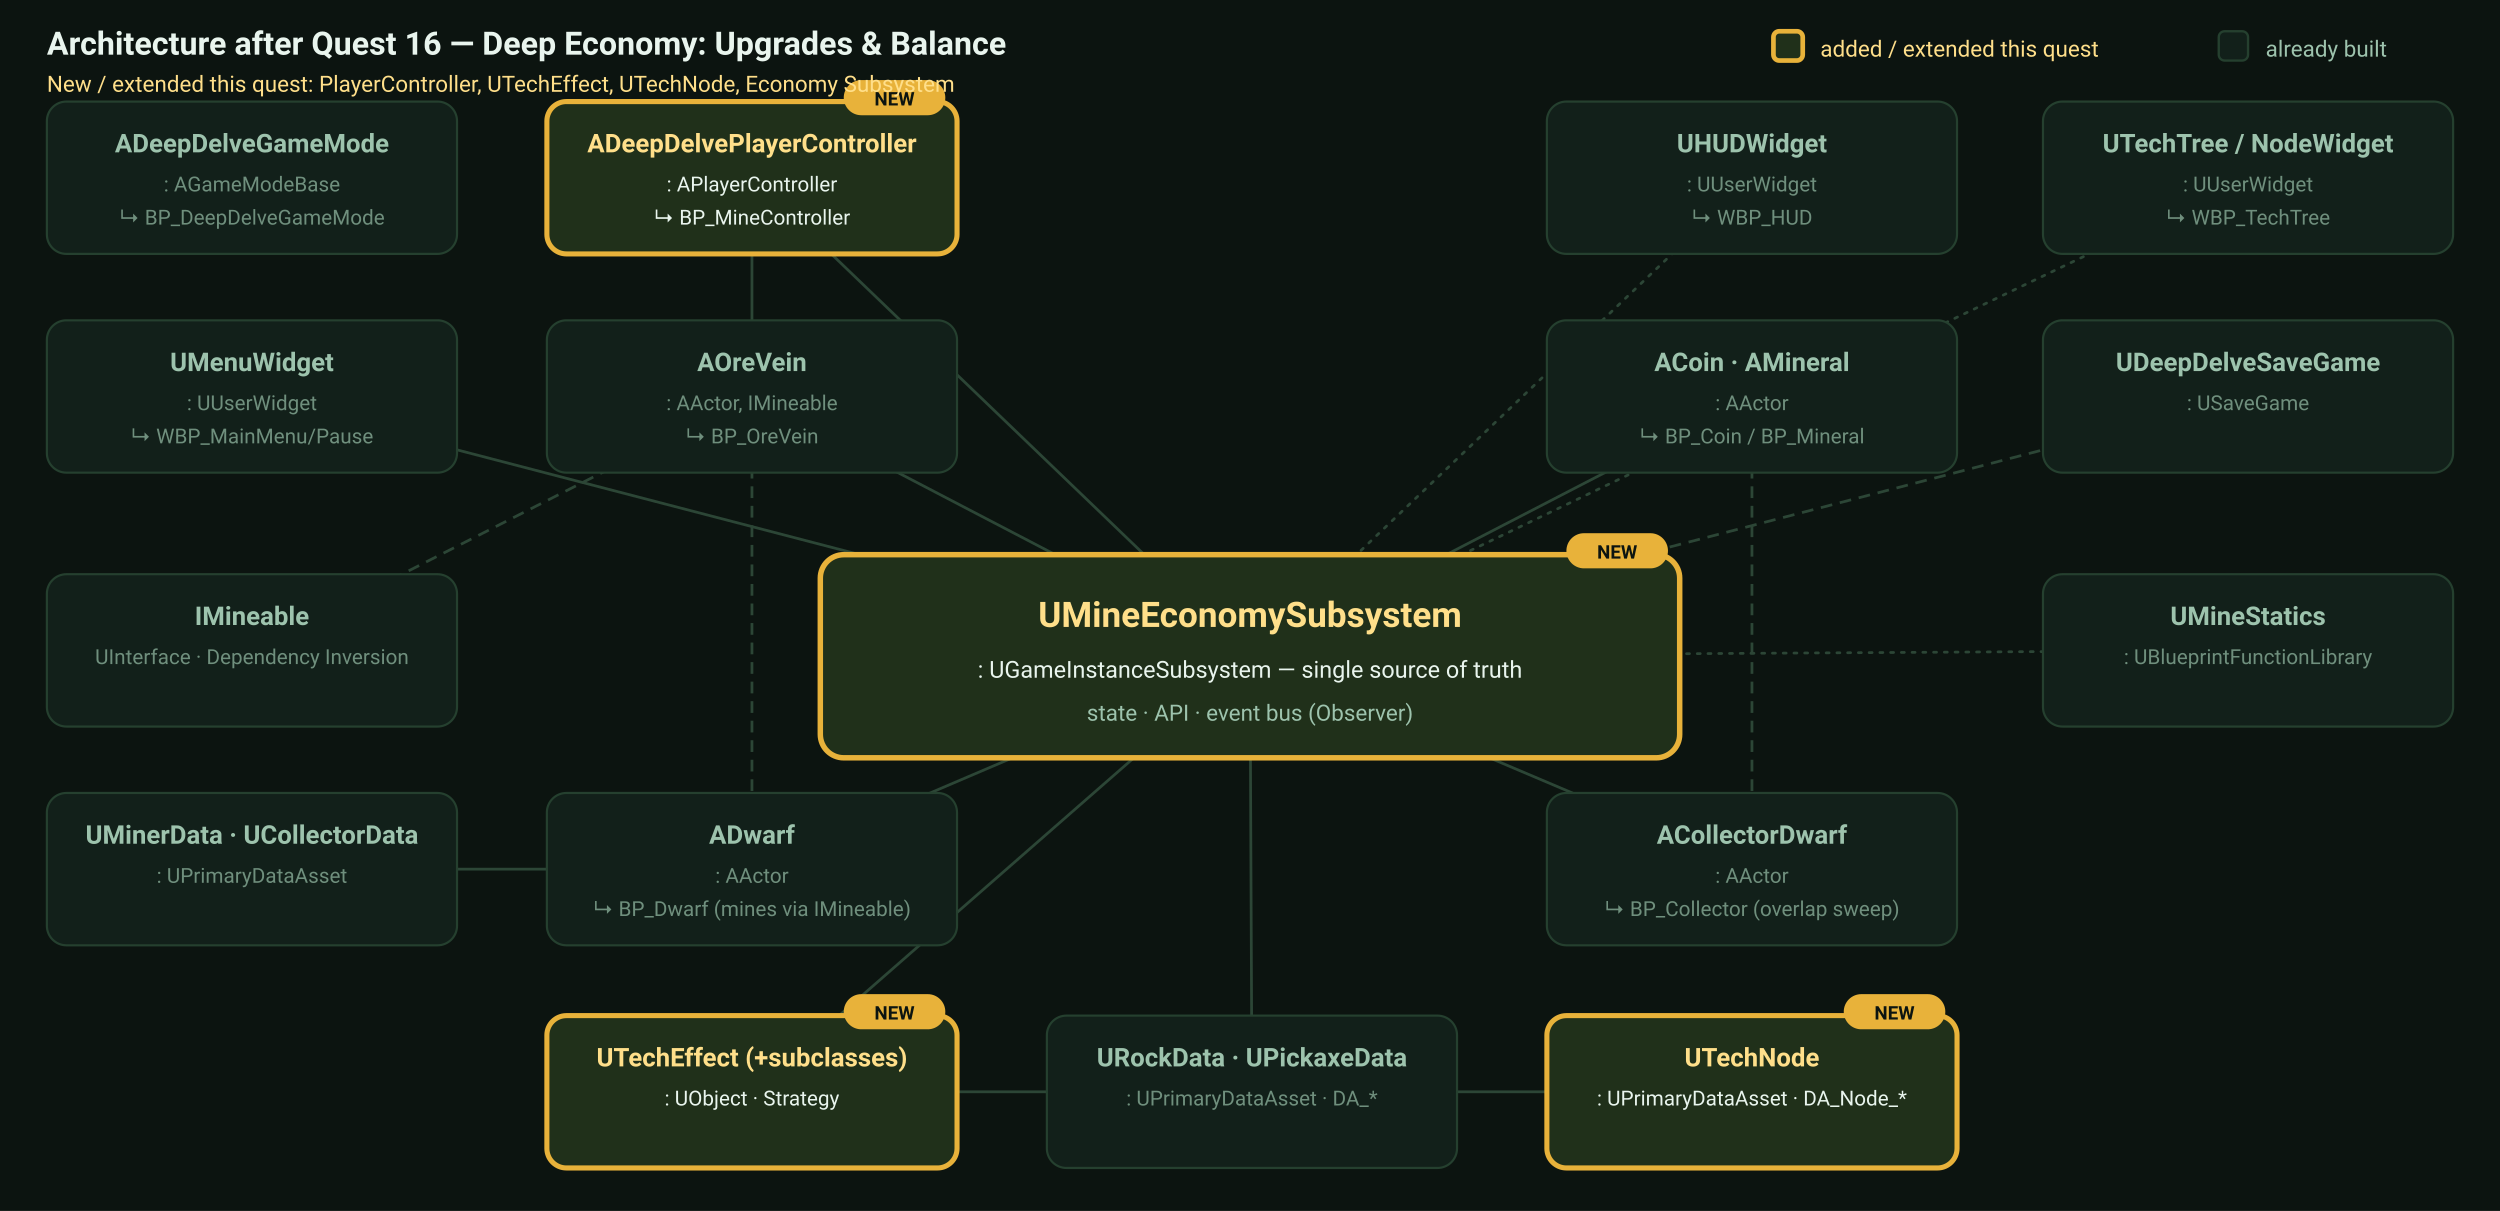
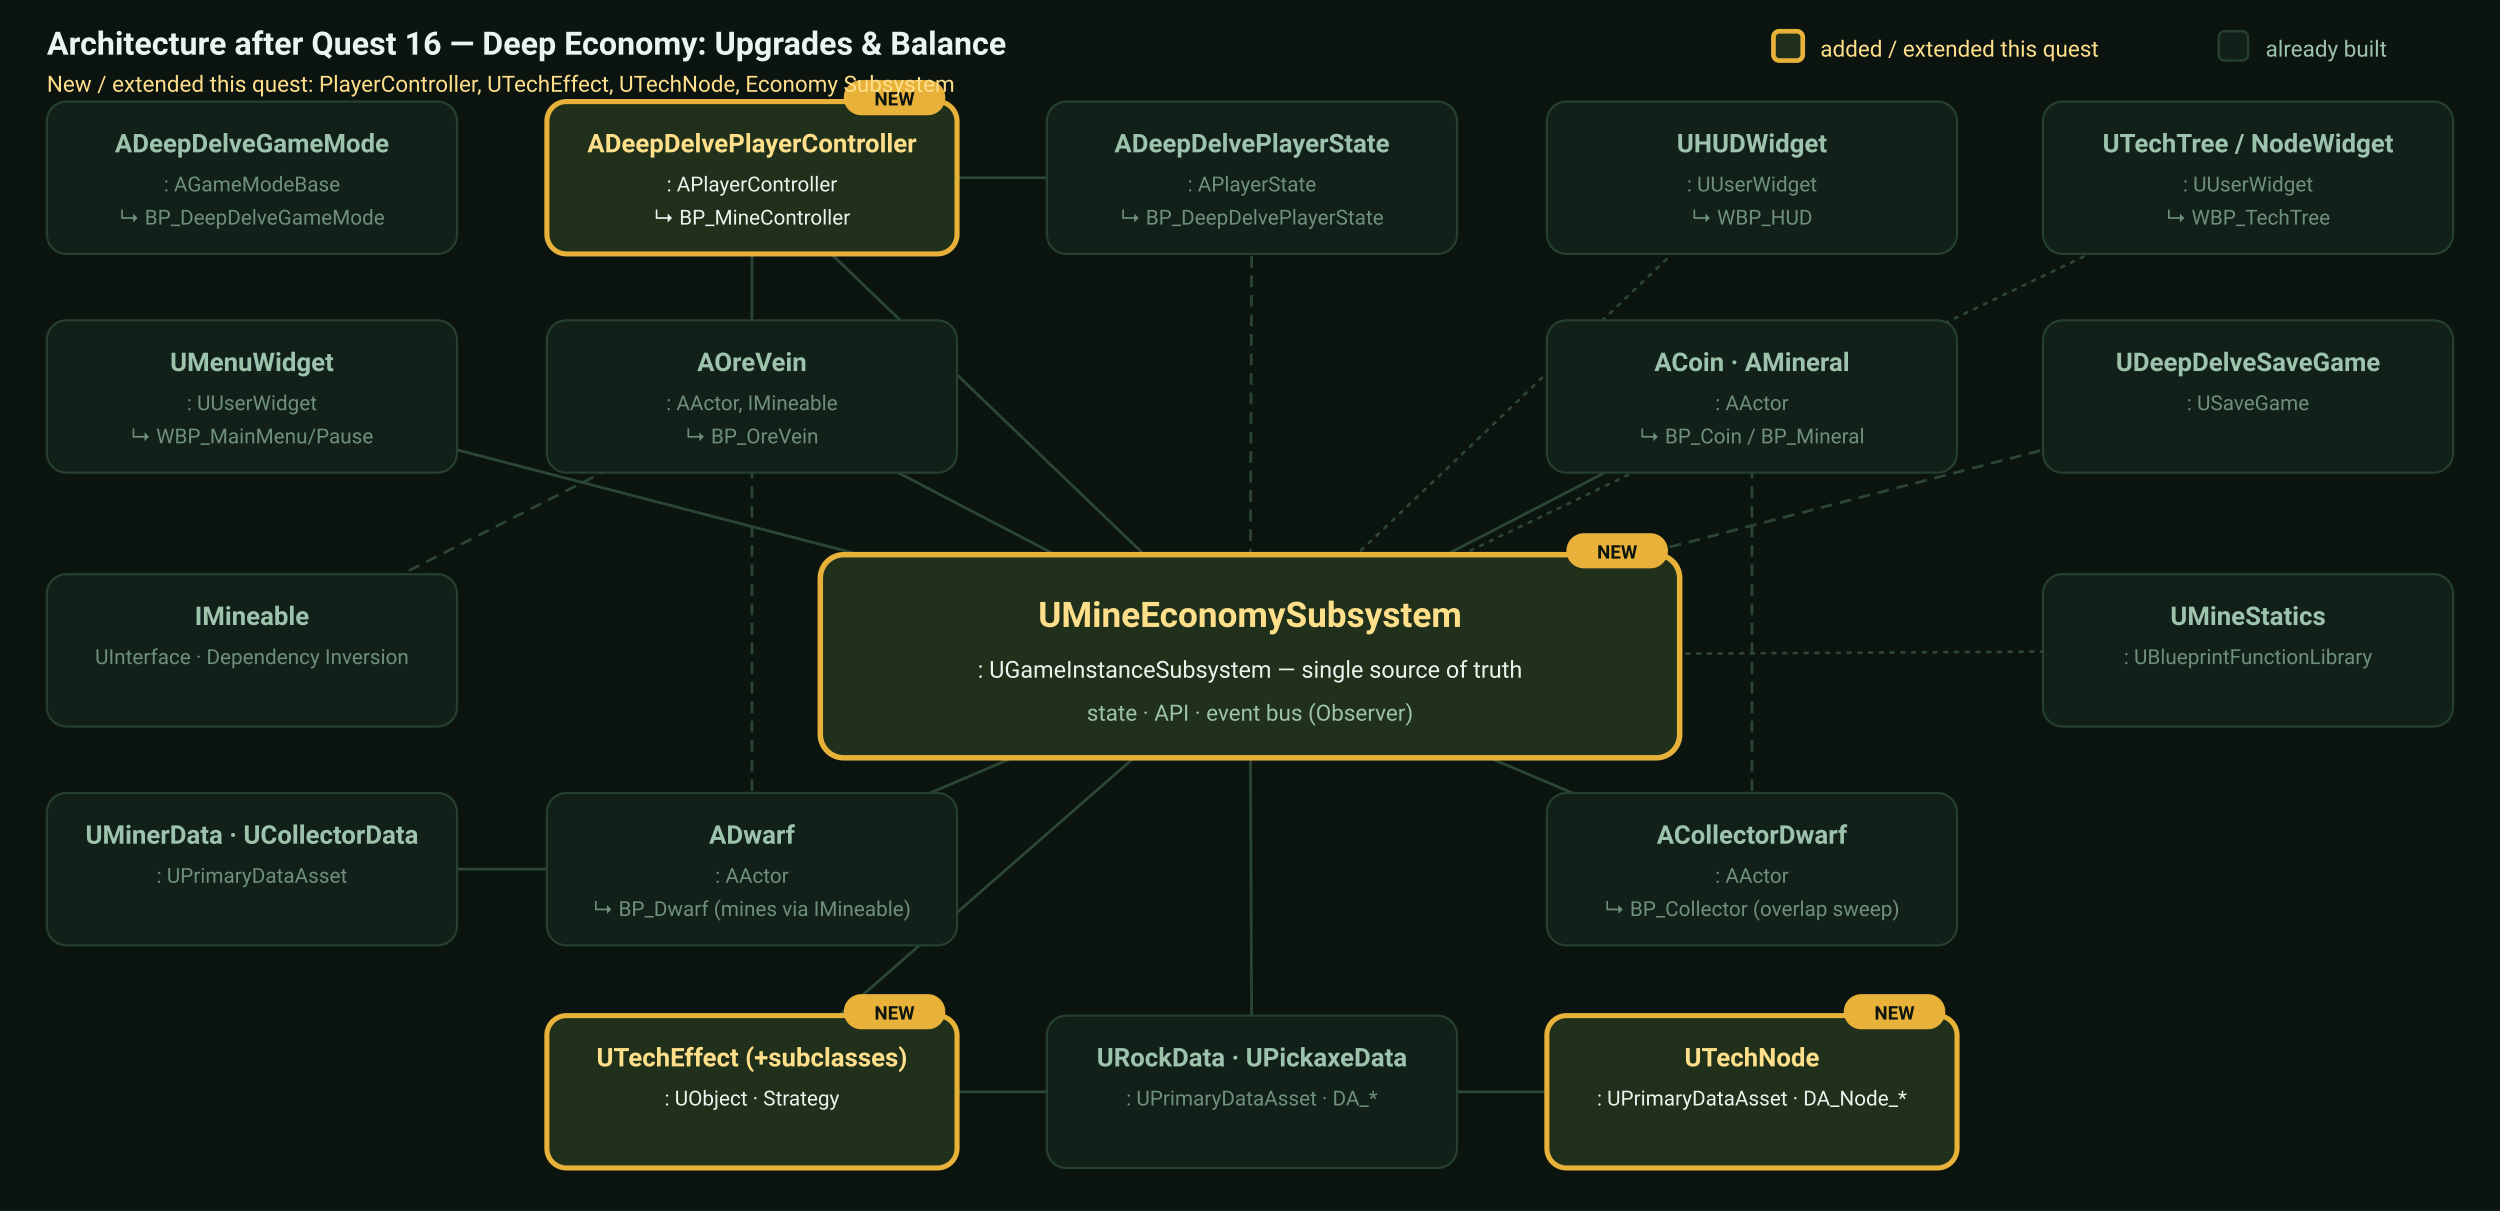
<svg xmlns="http://www.w3.org/2000/svg" viewBox="0 0 1280 620" font-family="-apple-system,BlinkMacSystemFont,Segoe UI,Roboto,Helvetica,Arial,sans-serif" role="img">
  <defs>
    <marker id="ar" markerWidth="10" markerHeight="10" refX="7" refY="4.5" orient="auto">
      <path d="M0,0 L9,4.5 L0,9 z" fill="#2c4636" />
    </marker>
    <marker id="arG" markerWidth="10" markerHeight="10" refX="7" refY="4.5" orient="auto">
      <path d="M0,0 L9,4.5 L0,9 z" fill="#e8b23a" />
    </marker>
    <marker id="arF" markerWidth="10" markerHeight="10" refX="7" refY="4.5" orient="auto">
      <path d="M0,0 L9,4.5 L0,9 z" fill="#3a5a45" />
    </marker>
  </defs>
  <rect x="0" y="0" width="1280" height="620" fill="#0c1410" />
+   <line x1="385.0" y1="91.0" x2="641.0" y2="91.0" stroke="#2c4636" stroke-width="1.4" marker-end="url(#ar)" />
+   <line x1="641.0" y1="91.0" x2="640.0" y2="336.0" stroke="#2c4636" stroke-width="1.4" stroke-dasharray="6 4" marker-end="url(#ar)" />
  <line x1="385.0" y1="91.0" x2="385.0" y2="203.0" stroke="#2c4636" stroke-width="1.4" marker-end="url(#ar)" />
  <line x1="129.0" y1="333.0" x2="385.0" y2="203.0" stroke="#2c4636" stroke-width="1.4" stroke-dasharray="6 4" marker-end="url(#ar)" />
  <line x1="385.0" y1="91.0" x2="640.0" y2="336.0" stroke="#2c4636" stroke-width="1.4" marker-end="url(#ar)" />
  <line x1="385.0" y1="203.0" x2="640.0" y2="336.0" stroke="#2c4636" stroke-width="1.4" marker-end="url(#ar)" />
  <line x1="897.0" y1="203.0" x2="640.0" y2="336.0" stroke="#2c4636" stroke-width="1.4" marker-end="url(#ar)" />
  <line x1="897.0" y1="91.0" x2="640.0" y2="336.0" stroke="#2c4636" stroke-width="1.4" stroke-dasharray="1.5 4" stroke-linecap="round" marker-end="url(#ar)" />
  <line x1="1151.0" y1="333.0" x2="640.0" y2="336.0" stroke="#2c4636" stroke-width="1.4" stroke-dasharray="1.5 4" stroke-linecap="round" marker-end="url(#ar)" />
  <line x1="641.0" y1="559.0" x2="640.0" y2="336.0" stroke="#2c4636" stroke-width="1.4" marker-end="url(#ar)" />
  <line x1="385.0" y1="559.0" x2="640.0" y2="336.0" stroke="#2c4636" stroke-width="1.4" marker-end="url(#ar)" />
  <line x1="897.0" y1="559.0" x2="385.0" y2="559.0" stroke="#2c4636" stroke-width="1.4" marker-end="url(#ar)" />
  <line x1="1151.0" y1="91.0" x2="640.0" y2="336.0" stroke="#2c4636" stroke-width="1.4" stroke-dasharray="1.5 4" stroke-linecap="round" marker-end="url(#ar)" />
  <line x1="385.0" y1="445.0" x2="640.0" y2="336.0" stroke="#2c4636" stroke-width="1.4" marker-end="url(#ar)" />
  <line x1="385.0" y1="445.0" x2="385.0" y2="203.0" stroke="#2c4636" stroke-width="1.4" stroke-dasharray="6 4" marker-end="url(#ar)" />
  <line x1="129.0" y1="445.0" x2="385.0" y2="445.0" stroke="#2c4636" stroke-width="1.4" marker-end="url(#ar)" />
  <line x1="129.0" y1="203.0" x2="640.0" y2="336.0" stroke="#2c4636" stroke-width="1.4" marker-end="url(#ar)" />
  <line x1="1151.0" y1="203.0" x2="640.0" y2="336.0" stroke="#2c4636" stroke-width="1.4" stroke-dasharray="6 4" marker-end="url(#ar)" />
  <line x1="897.0" y1="445.0" x2="897.0" y2="203.0" stroke="#2c4636" stroke-width="1.4" stroke-dasharray="6 4" marker-end="url(#ar)" />
  <line x1="897.0" y1="445.0" x2="640.0" y2="336.0" stroke="#2c4636" stroke-width="1.4" marker-end="url(#ar)" />
  <rect x="24" y="52" width="210" height="78" rx="10" fill="#12201a" stroke="#25402f" stroke-width="1.1" />
  <text x="129.0" y="78" text-anchor="middle" fill="#9dc3ad" font-size="13.2" font-weight="700">ADeepDelveGameMode</text>
  <text x="129.0" y="98" text-anchor="middle" fill="#6f8f7d" font-size="10.6" font-weight="400">: AGameModeBase</text>
  <text x="129.0" y="115" text-anchor="middle" fill="#6f8f7d" font-size="10.6" font-weight="400">↳ BP_DeepDelveGameMode</text>
  <rect x="280" y="52" width="210" height="78" rx="10" fill="#20301a" stroke="#e8b23a" stroke-width="2.6" />
  <text x="385.0" y="78" text-anchor="middle" fill="#ffdf8a" font-size="13.2" font-weight="700">ADeepDelvePlayerController</text>
  <text x="385.0" y="98" text-anchor="middle" fill="#e9f5ee" font-size="10.6" font-weight="400">: APlayerController</text>
  <text x="385.0" y="115" text-anchor="middle" fill="#e9f5ee" font-size="10.6" font-weight="400">↳ BP_MineController</text>
  <rect x="432" y="41" width="52" height="18" rx="9" fill="#e8b23a" />
  <text x="458" y="54" text-anchor="middle" fill="#0c1410" font-size="9.6" font-weight="700">NEW</text>
+   <rect x="536" y="52" width="210" height="78" rx="10" fill="#12201a" stroke="#25402f" stroke-width="1.1" />
+   <text x="641.0" y="78" text-anchor="middle" fill="#9dc3ad" font-size="13.2" font-weight="700">ADeepDelvePlayerState</text>
+   <text x="641.0" y="98" text-anchor="middle" fill="#6f8f7d" font-size="10.6" font-weight="400">: APlayerState</text>
+   <text x="641.0" y="115" text-anchor="middle" fill="#6f8f7d" font-size="10.6" font-weight="400">↳ BP_DeepDelvePlayerState</text>
  <rect x="792" y="52" width="210" height="78" rx="10" fill="#12201a" stroke="#25402f" stroke-width="1.1" />
  <text x="897.0" y="78" text-anchor="middle" fill="#9dc3ad" font-size="13.2" font-weight="700">UHUDWidget</text>
  <text x="897.0" y="98" text-anchor="middle" fill="#6f8f7d" font-size="10.6" font-weight="400">: UUserWidget</text>
  <text x="897.0" y="115" text-anchor="middle" fill="#6f8f7d" font-size="10.6" font-weight="400">↳ WBP_HUD</text>
  <rect x="1046" y="52" width="210" height="78" rx="10" fill="#12201a" stroke="#25402f" stroke-width="1.1" />
  <text x="1151.0" y="78" text-anchor="middle" fill="#9dc3ad" font-size="13.2" font-weight="700">UTechTree / NodeWidget</text>
  <text x="1151.0" y="98" text-anchor="middle" fill="#6f8f7d" font-size="10.6" font-weight="400">: UUserWidget</text>
  <text x="1151.0" y="115" text-anchor="middle" fill="#6f8f7d" font-size="10.6" font-weight="400">↳ WBP_TechTree</text>
  <rect x="24" y="164" width="210" height="78" rx="10" fill="#12201a" stroke="#25402f" stroke-width="1.1" />
  <text x="129.0" y="190" text-anchor="middle" fill="#9dc3ad" font-size="13.2" font-weight="700">UMenuWidget</text>
  <text x="129.0" y="210" text-anchor="middle" fill="#6f8f7d" font-size="10.6" font-weight="400">: UUserWidget</text>
  <text x="129.0" y="227" text-anchor="middle" fill="#6f8f7d" font-size="10.6" font-weight="400">↳ WBP_MainMenu/Pause</text>
  <rect x="280" y="164" width="210" height="78" rx="10" fill="#12201a" stroke="#25402f" stroke-width="1.1" />
  <text x="385.0" y="190" text-anchor="middle" fill="#9dc3ad" font-size="13.2" font-weight="700">AOreVein</text>
  <text x="385.0" y="210" text-anchor="middle" fill="#6f8f7d" font-size="10.6" font-weight="400">: AActor, IMineable</text>
  <text x="385.0" y="227" text-anchor="middle" fill="#6f8f7d" font-size="10.6" font-weight="400">↳ BP_OreVein</text>
  <rect x="792" y="164" width="210" height="78" rx="10" fill="#12201a" stroke="#25402f" stroke-width="1.1" />
  <text x="897.0" y="190" text-anchor="middle" fill="#9dc3ad" font-size="13.2" font-weight="700">ACoin · AMineral</text>
  <text x="897.0" y="210" text-anchor="middle" fill="#6f8f7d" font-size="10.6" font-weight="400">: AActor</text>
  <text x="897.0" y="227" text-anchor="middle" fill="#6f8f7d" font-size="10.6" font-weight="400">↳ BP_Coin / BP_Mineral</text>
  <rect x="1046" y="164" width="210" height="78" rx="10" fill="#12201a" stroke="#25402f" stroke-width="1.1" />
  <text x="1151.0" y="190" text-anchor="middle" fill="#9dc3ad" font-size="13.2" font-weight="700">UDeepDelveSaveGame</text>
  <text x="1151.0" y="210" text-anchor="middle" fill="#6f8f7d" font-size="10.6" font-weight="400">: USaveGame</text>
  <rect x="24" y="294" width="210" height="78" rx="10" fill="#12201a" stroke="#25402f" stroke-width="1.1" />
  <text x="129.0" y="320" text-anchor="middle" fill="#9dc3ad" font-size="13.2" font-weight="700">IMineable</text>
  <text x="129.0" y="340" text-anchor="middle" fill="#6f8f7d" font-size="10.6" font-weight="400">UInterface · Dependency Inversion</text>
  <rect x="1046" y="294" width="210" height="78" rx="10" fill="#12201a" stroke="#25402f" stroke-width="1.1" />
  <text x="1151.0" y="320" text-anchor="middle" fill="#9dc3ad" font-size="13.2" font-weight="700">UMineStatics</text>
  <text x="1151.0" y="340" text-anchor="middle" fill="#6f8f7d" font-size="10.6" font-weight="400">: UBlueprintFunctionLibrary</text>
  <rect x="24" y="406" width="210" height="78" rx="10" fill="#12201a" stroke="#25402f" stroke-width="1.1" />
  <text x="129.0" y="432" text-anchor="middle" fill="#9dc3ad" font-size="13.2" font-weight="700">UMinerData · UCollectorData</text>
  <text x="129.0" y="452" text-anchor="middle" fill="#6f8f7d" font-size="10.6" font-weight="400">: UPrimaryDataAsset</text>
  <rect x="280" y="406" width="210" height="78" rx="10" fill="#12201a" stroke="#25402f" stroke-width="1.1" />
  <text x="385.0" y="432" text-anchor="middle" fill="#9dc3ad" font-size="13.2" font-weight="700">ADwarf</text>
  <text x="385.0" y="452" text-anchor="middle" fill="#6f8f7d" font-size="10.6" font-weight="400">: AActor</text>
  <text x="385.0" y="469" text-anchor="middle" fill="#6f8f7d" font-size="10.6" font-weight="400">↳ BP_Dwarf (mines via IMineable)</text>
  <rect x="792" y="406" width="210" height="78" rx="10" fill="#12201a" stroke="#25402f" stroke-width="1.1" />
  <text x="897.0" y="432" text-anchor="middle" fill="#9dc3ad" font-size="13.2" font-weight="700">ACollectorDwarf</text>
  <text x="897.0" y="452" text-anchor="middle" fill="#6f8f7d" font-size="10.6" font-weight="400">: AActor</text>
  <text x="897.0" y="469" text-anchor="middle" fill="#6f8f7d" font-size="10.6" font-weight="400">↳ BP_Collector (overlap sweep)</text>
  <rect x="280" y="520" width="210" height="78" rx="10" fill="#20301a" stroke="#e8b23a" stroke-width="2.6" />
  <text x="385.0" y="546" text-anchor="middle" fill="#ffdf8a" font-size="13.2" font-weight="700">UTechEffect (+subclasses)</text>
  <text x="385.0" y="566" text-anchor="middle" fill="#e9f5ee" font-size="10.6" font-weight="400">: UObject · Strategy</text>
  <rect x="432" y="509" width="52" height="18" rx="9" fill="#e8b23a" />
  <text x="458" y="522" text-anchor="middle" fill="#0c1410" font-size="9.6" font-weight="700">NEW</text>
  <rect x="536" y="520" width="210" height="78" rx="10" fill="#12201a" stroke="#25402f" stroke-width="1.1" />
  <text x="641.0" y="546" text-anchor="middle" fill="#9dc3ad" font-size="13.2" font-weight="700">URockData · UPickaxeData</text>
  <text x="641.0" y="566" text-anchor="middle" fill="#6f8f7d" font-size="10.6" font-weight="400">: UPrimaryDataAsset · DA_*</text>
  <rect x="792" y="520" width="210" height="78" rx="10" fill="#20301a" stroke="#e8b23a" stroke-width="2.6" />
  <text x="897.0" y="546" text-anchor="middle" fill="#ffdf8a" font-size="13.2" font-weight="700">UTechNode</text>
  <text x="897.0" y="566" text-anchor="middle" fill="#e9f5ee" font-size="10.6" font-weight="400">: UPrimaryDataAsset · DA_Node_*</text>
  <rect x="944" y="509" width="52" height="18" rx="9" fill="#e8b23a" />
  <text x="970" y="522" text-anchor="middle" fill="#0c1410" font-size="9.6" font-weight="700">NEW</text>
  <rect x="420" y="284" width="440" height="104" rx="12" fill="#20301a" stroke="#e8b23a" stroke-width="2.8" />
  <text x="640.0" y="321" text-anchor="middle" fill="#ffdf8a" font-size="18" font-weight="700">UMineEconomySubsystem</text>
  <text x="640.0" y="347" text-anchor="middle" fill="#e9f5ee" font-size="12" font-weight="400">: UGameInstanceSubsystem — single source of truth</text>
  <text x="640.0" y="369" text-anchor="middle" fill="#9dc3ad" font-size="11.5" font-weight="400">state · API · event bus (Observer)</text>
  <rect x="802" y="273" width="52" height="18" rx="9" fill="#e8b23a" />
  <text x="828" y="286" text-anchor="middle" fill="#0c1410" font-size="9.6" font-weight="700">NEW</text>
  <text x="24" y="28" text-anchor="start" fill="#e9f5ee" font-size="16.5" font-weight="700">Architecture after Quest 16 — Deep Economy: Upgrades &amp; Balance</text>
  <text x="24" y="47" text-anchor="start" fill="#ffdf8a" font-size="11.5" font-weight="400">New / extended this quest: PlayerController, UTechEffect, UTechNode, Economy Subsystem</text>
  <g>
    <rect x="908" y="16" width="15" height="15" rx="3" fill="#20301a" stroke="#e8b23a" stroke-width="2.4" />
    <text x="932" y="29" text-anchor="start" fill="#ffdf8a" font-size="11.5" font-weight="400">added / extended this quest</text>
    <rect x="1136" y="16" width="15" height="15" rx="3" fill="#12201a" stroke="#25402f" stroke-width="1.2" />
    <text x="1160" y="29" text-anchor="start" fill="#9dc3ad" font-size="11.5" font-weight="400">already built</text>
  </g>
</svg>
